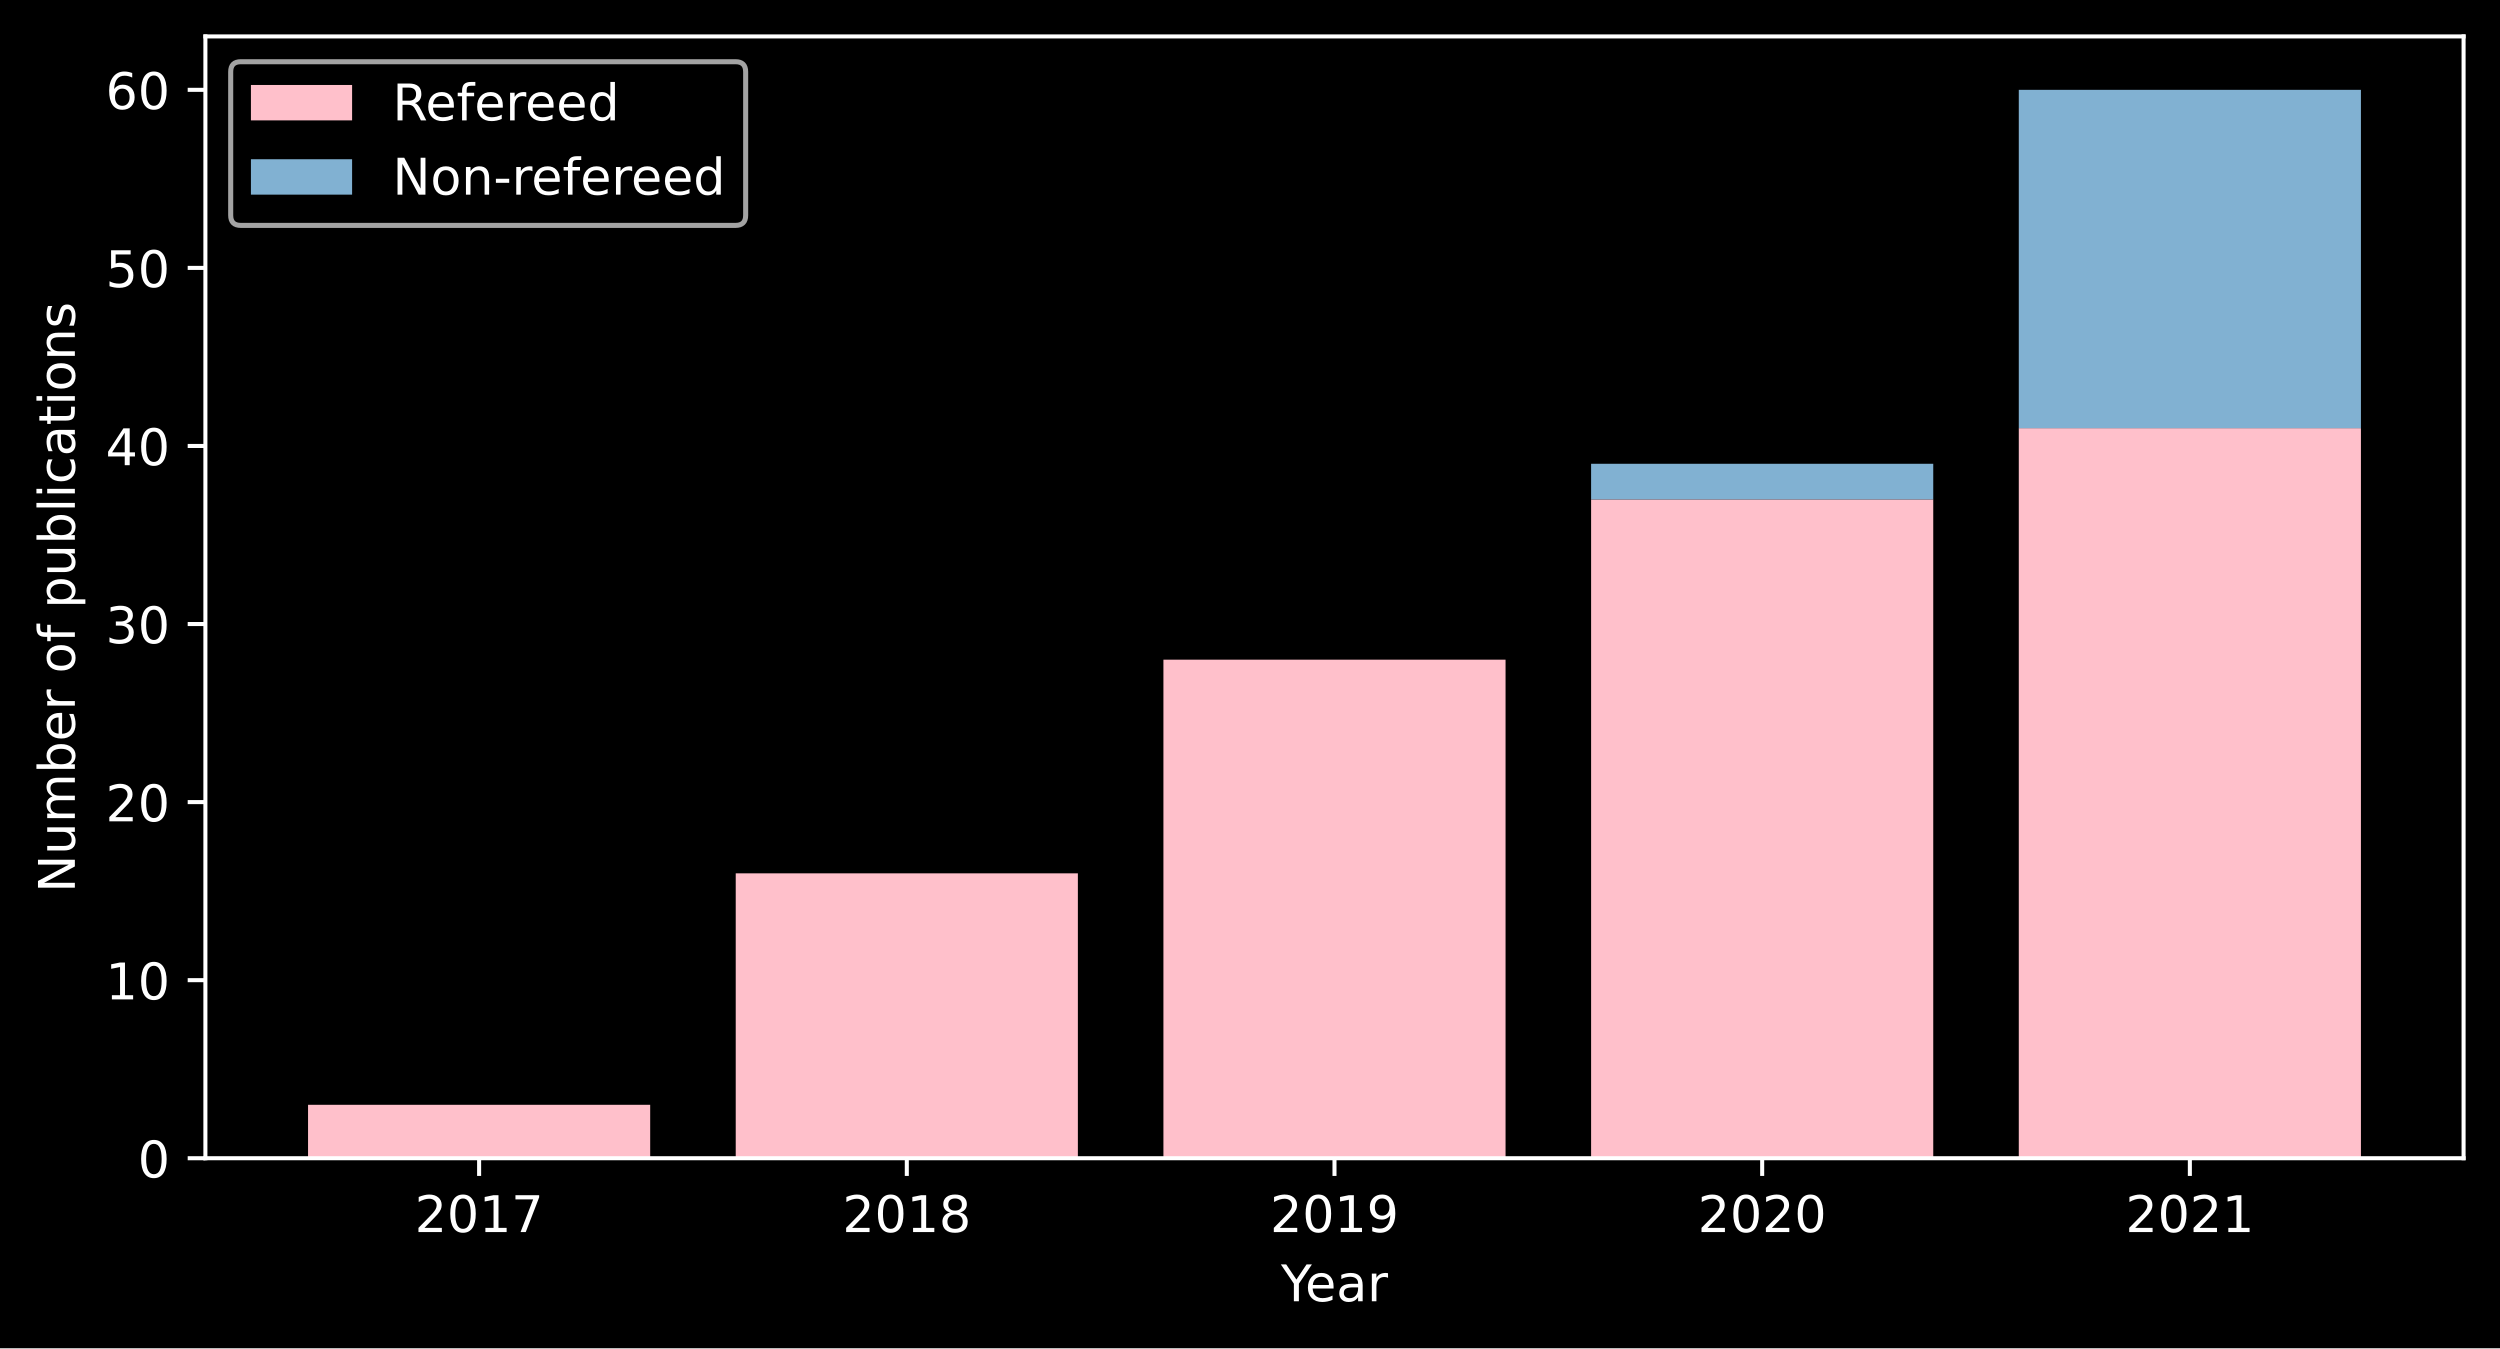
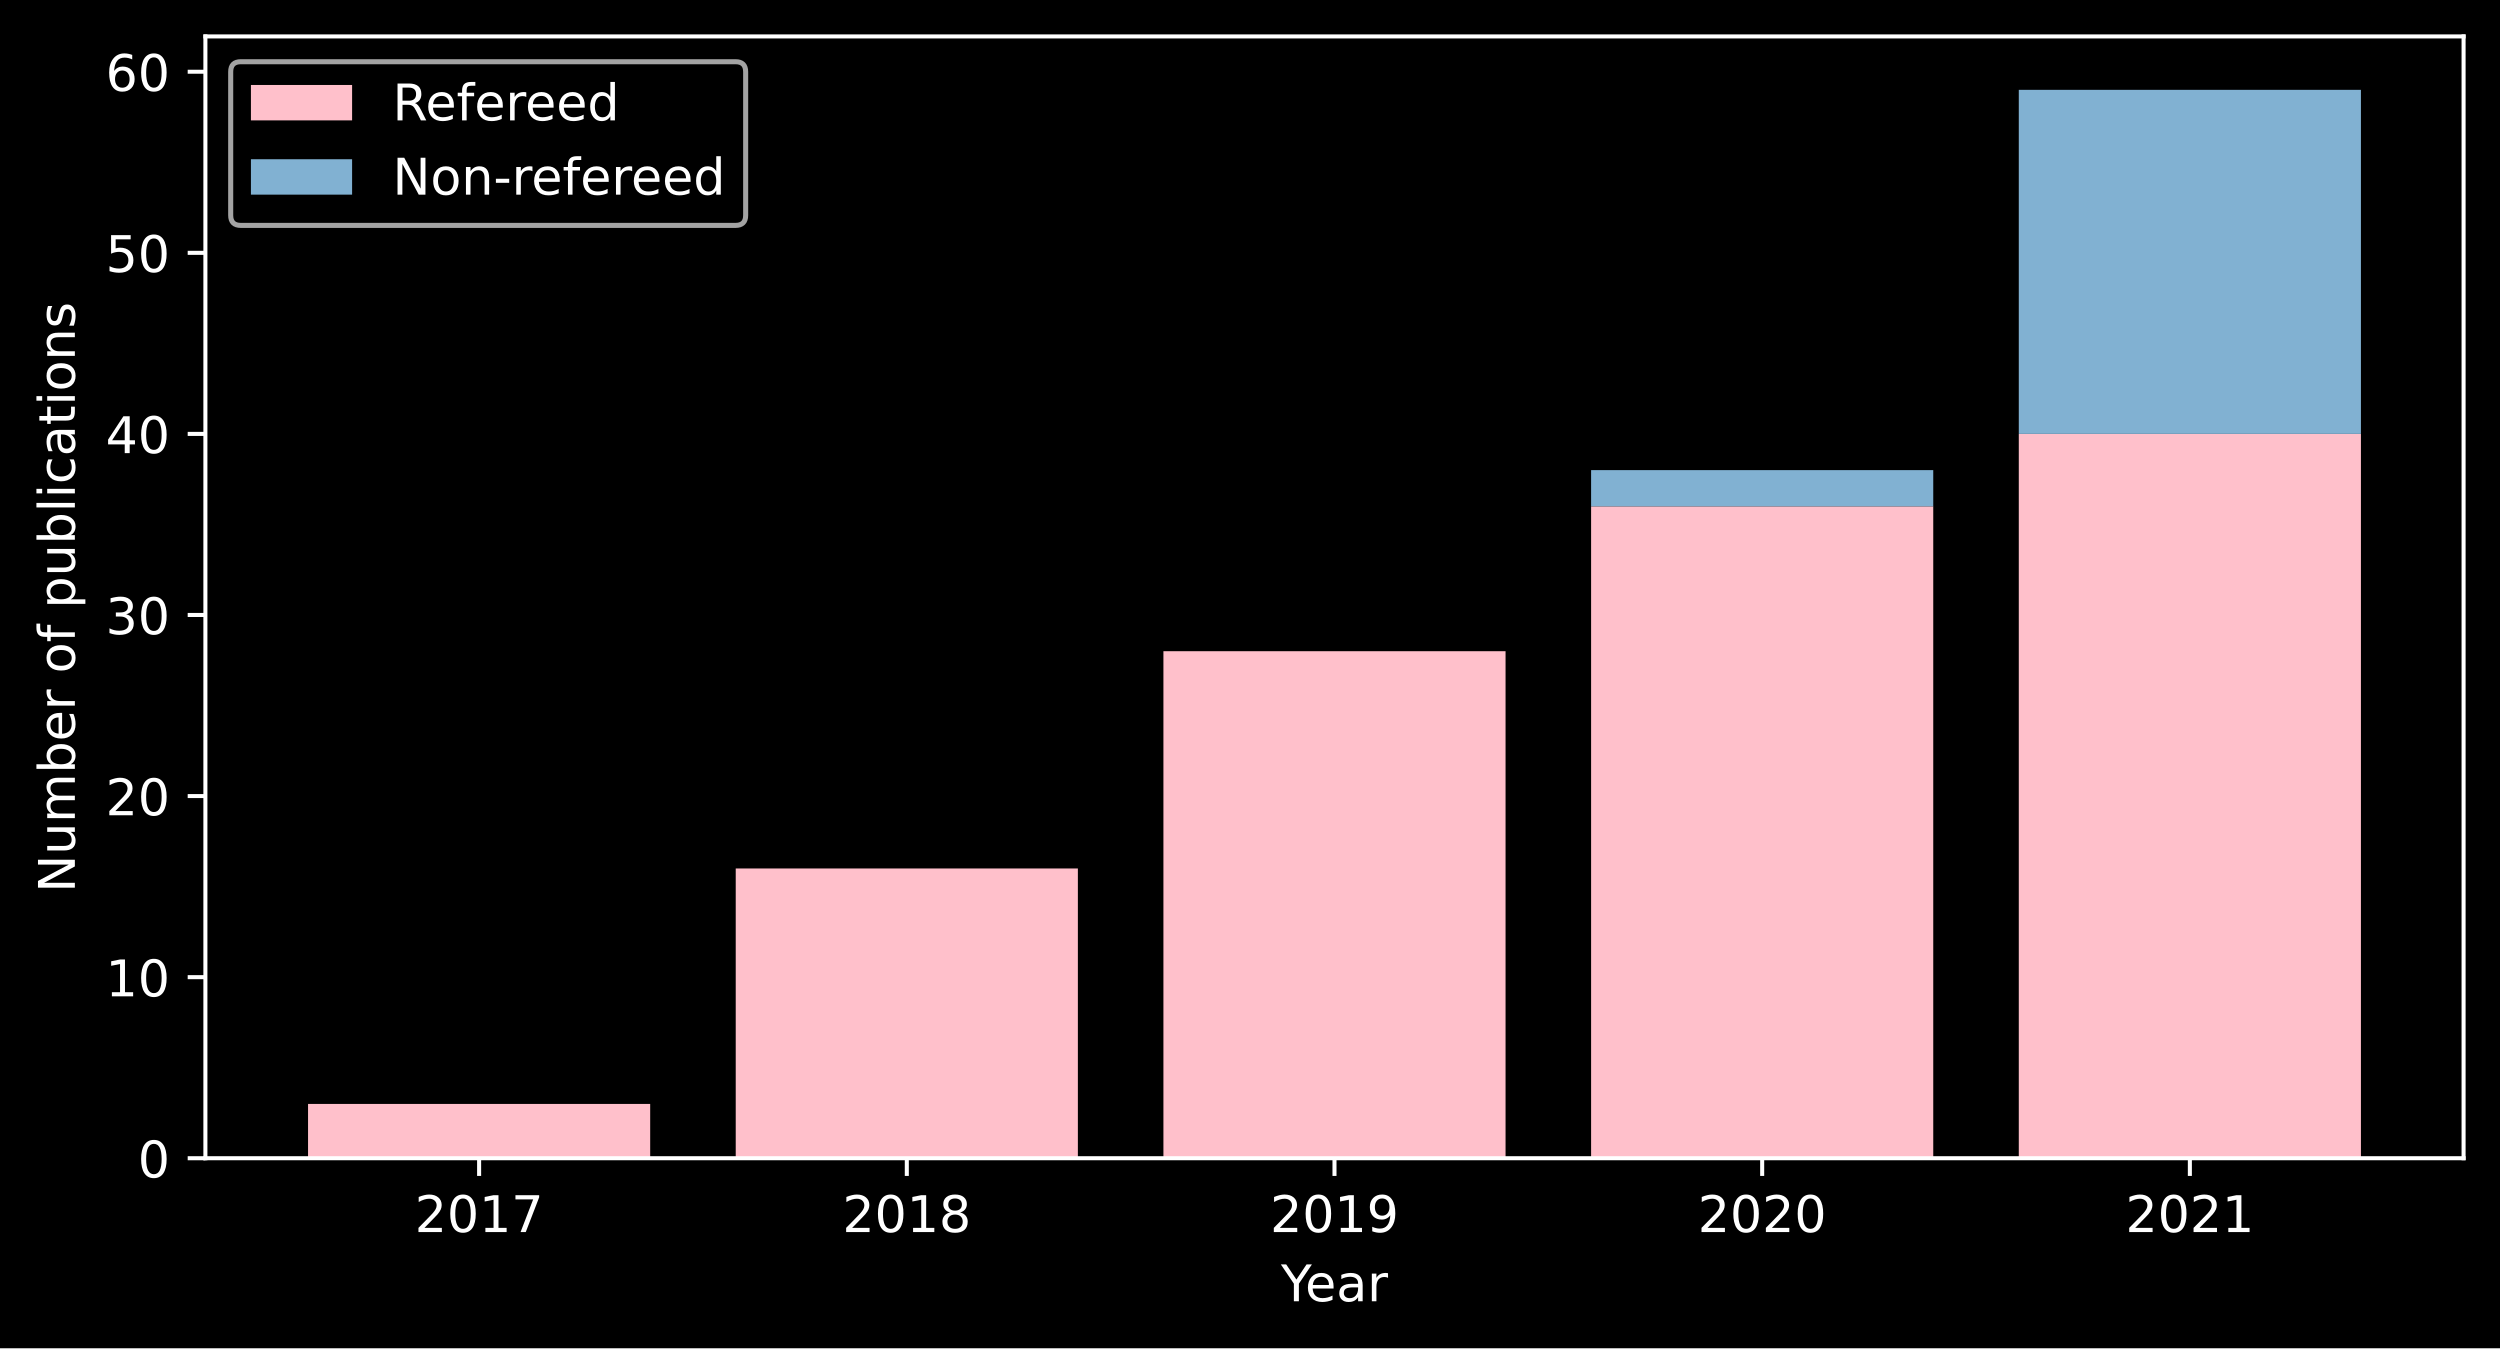
<svg xmlns="http://www.w3.org/2000/svg" xmlns:xlink="http://www.w3.org/1999/xlink" height="266.516pt" version="1.1" viewBox="0 0 494.203 266.516" width="494.203pt">
  <defs>
    <style type="text/css">*{stroke-linecap:butt;stroke-linejoin:round;}</style>
  </defs>
  <g id="figure_1">
    <g id="patch_1">
      <path d="M 0 266.516  L 494.203 266.516  L 494.203 0  L 0 0  z " />
    </g>
    <g id="axes_1">
      <g id="patch_2">
        <path d="M 40.603 228.96  L 487.003 228.96  L 487.003 7.2  L 40.603 7.2  z " />
      </g>
      <g id="patch_3">
-         <path clip-path="url(#pf8d1d2a782)" d="M 399.076 228.96  L 466.712 228.96  L 466.712 84.64  L 399.076 84.64  z " style="fill:#ffc0cb;" />
+         <path clip-path="url(#pd760574dc8)" d="M 399.076 228.96  L 466.712 228.96  L 466.712 85.774  L 399.076 85.774  z " style="fill:#ffc0cb;" />
      </g>
      <g id="patch_4">
-         <path clip-path="url(#pf8d1d2a782)" d="M 314.53 228.96  L 382.167 228.96  L 382.167 98.72  L 314.53 98.72  z " style="fill:#ffc0cb;" />
+         <path clip-path="url(#pd760574dc8)" d="M 314.53 228.96  L 382.167 228.96  L 382.167 100.092  L 314.53 100.092  z " style="fill:#ffc0cb;" />
      </g>
      <g id="patch_5">
-         <path clip-path="url(#pf8d1d2a782)" d="M 229.985 228.96  L 297.621 228.96  L 297.621 130.4  L 229.985 130.4  z " style="fill:#ffc0cb;" />
+         <path clip-path="url(#pd760574dc8)" d="M 229.985 228.96  L 297.621 228.96  L 297.621 128.729  L 229.985 128.729  z " style="fill:#ffc0cb;" />
      </g>
      <g id="patch_6">
-         <path clip-path="url(#pf8d1d2a782)" d="M 145.439 228.96  L 213.076 228.96  L 213.076 172.64  L 145.439 172.64  z " style="fill:#ffc0cb;" />
+         <path clip-path="url(#pd760574dc8)" d="M 145.439 228.96  L 213.076 228.96  L 213.076 171.685  L 145.439 171.685  z " style="fill:#ffc0cb;" />
      </g>
      <g id="patch_7">
-         <path clip-path="url(#pf8d1d2a782)" d="M 60.894 228.96  L 128.53 228.96  L 128.53 218.4  L 60.894 218.4  z " style="fill:#ffc0cb;" />
+         <path clip-path="url(#pd760574dc8)" d="M 60.894 228.96  L 128.53 228.96  L 128.53 218.221  L 60.894 218.221  z " style="fill:#ffc0cb;" />
      </g>
      <g id="patch_8">
-         <path clip-path="url(#pf8d1d2a782)" d="M 399.076 84.64  L 466.712 84.64  L 466.712 17.76  L 399.076 17.76  z " style="fill:#81b1d2;" />
+         <path clip-path="url(#pd760574dc8)" d="M 399.076 85.774  L 466.712 85.774  L 466.712 17.76  L 399.076 17.76  z " style="fill:#81b1d2;" />
      </g>
      <g id="patch_9">
-         <path clip-path="url(#pf8d1d2a782)" d="M 314.53 98.72  L 382.167 98.72  L 382.167 91.68  L 314.53 91.68  z " style="fill:#81b1d2;" />
+         <path clip-path="url(#pd760574dc8)" d="M 314.53 100.092  L 382.167 100.092  L 382.167 92.933  L 314.53 92.933  z " style="fill:#81b1d2;" />
      </g>
      <g id="patch_10">
-         <path clip-path="url(#pf8d1d2a782)" d="M 229.985 130.4  L 297.621 130.4  L 297.621 130.4  L 229.985 130.4  z " style="fill:#81b1d2;" />
+         <path clip-path="url(#pd760574dc8)" d="M 229.985 128.729  L 297.621 128.729  L 297.621 128.729  L 229.985 128.729  z " style="fill:#81b1d2;" />
      </g>
      <g id="patch_11">
-         <path clip-path="url(#pf8d1d2a782)" d="M 145.439 172.64  L 213.076 172.64  L 213.076 172.64  L 145.439 172.64  z " style="fill:#81b1d2;" />
+         <path clip-path="url(#pd760574dc8)" d="M 145.439 171.685  L 213.076 171.685  L 213.076 171.685  L 145.439 171.685  z " style="fill:#81b1d2;" />
      </g>
      <g id="patch_12">
-         <path clip-path="url(#pf8d1d2a782)" d="M 60.894 218.4  L 128.53 218.4  L 128.53 218.4  L 60.894 218.4  z " style="fill:#81b1d2;" />
+         <path clip-path="url(#pd760574dc8)" d="M 60.894 218.221  L 128.53 218.221  L 128.53 218.221  L 60.894 218.221  z " style="fill:#81b1d2;" />
      </g>
      <g id="matplotlib.axis_1">
        <g id="xtick_1">
          <g id="line2d_1">
            <defs>
-               <path d="M 0 0  L 0 3.5  " id="m356e8d6ac3" style="stroke:#ffffff;stroke-width:0.8;" />
-             </defs>
-             <g>
-               <use style="fill:#ffffff;stroke:#ffffff;stroke-width:0.8;" x="432.894" xlink:href="#m356e8d6ac3" y="228.96" />
+               <path d="M 0 0  L 0 3.5  " id="mafb4cfff5d" style="stroke:#ffffff;stroke-width:0.8;" />
+             </defs>
+             <g>
+               <use style="fill:#ffffff;stroke:#ffffff;stroke-width:0.8;" x="432.894" xlink:href="#mafb4cfff5d" y="228.96" />
            </g>
          </g>
          <g id="text_1">
            <g style="fill:#ffffff;" transform="translate(420.169 243.5584)scale(0.1 -0.1)">
              <defs>
                <path d="M 1228 531  L 3431 531  L 3431 0  L 469 0  L 469 531  Q 828 903 1448 1529  Q 2069 2156 2228 2338  Q 2531 2678 2651 2914  Q 2772 3150 2772 3378  Q 2772 3750 2511 3984  Q 2250 4219 1831 4219  Q 1534 4219 1204 4116  Q 875 4013 500 3803  L 500 4441  Q 881 4594 1212 4672  Q 1544 4750 1819 4750  Q 2544 4750 2975 4387  Q 3406 4025 3406 3419  Q 3406 3131 3298 2873  Q 3191 2616 2906 2266  Q 2828 2175 2409 1742  Q 1991 1309 1228 531  z " id="DejaVuSans-32" transform="scale(0.015625)" />
                <path d="M 2034 4250  Q 1547 4250 1301 3770  Q 1056 3291 1056 2328  Q 1056 1369 1301 889  Q 1547 409 2034 409  Q 2525 409 2770 889  Q 3016 1369 3016 2328  Q 3016 3291 2770 3770  Q 2525 4250 2034 4250  z M 2034 4750  Q 2819 4750 3233 4129  Q 3647 3509 3647 2328  Q 3647 1150 3233 529  Q 2819 -91 2034 -91  Q 1250 -91 836 529  Q 422 1150 422 2328  Q 422 3509 836 4129  Q 1250 4750 2034 4750  z " id="DejaVuSans-30" transform="scale(0.015625)" />
                <path d="M 794 531  L 1825 531  L 1825 4091  L 703 3866  L 703 4441  L 1819 4666  L 2450 4666  L 2450 531  L 3481 531  L 3481 0  L 794 0  L 794 531  z " id="DejaVuSans-31" transform="scale(0.015625)" />
              </defs>
              <use xlink:href="#DejaVuSans-32" />
              <use x="63.623" xlink:href="#DejaVuSans-30" />
              <use x="127.246" xlink:href="#DejaVuSans-32" />
              <use x="190.869" xlink:href="#DejaVuSans-31" />
            </g>
          </g>
        </g>
        <g id="xtick_2">
          <g id="line2d_2">
            <g>
-               <use style="fill:#ffffff;stroke:#ffffff;stroke-width:0.8;" x="348.349" xlink:href="#m356e8d6ac3" y="228.96" />
+               <use style="fill:#ffffff;stroke:#ffffff;stroke-width:0.8;" x="348.349" xlink:href="#mafb4cfff5d" y="228.96" />
            </g>
          </g>
          <g id="text_2">
            <g style="fill:#ffffff;" transform="translate(335.6236 243.5584)scale(0.1 -0.1)">
              <use xlink:href="#DejaVuSans-32" />
              <use x="63.623" xlink:href="#DejaVuSans-30" />
              <use x="127.246" xlink:href="#DejaVuSans-32" />
              <use x="190.869" xlink:href="#DejaVuSans-30" />
            </g>
          </g>
        </g>
        <g id="xtick_3">
          <g id="line2d_3">
            <g>
-               <use style="fill:#ffffff;stroke:#ffffff;stroke-width:0.8;" x="263.803" xlink:href="#m356e8d6ac3" y="228.96" />
+               <use style="fill:#ffffff;stroke:#ffffff;stroke-width:0.8;" x="263.803" xlink:href="#mafb4cfff5d" y="228.96" />
            </g>
          </g>
          <g id="text_3">
            <g style="fill:#ffffff;" transform="translate(251.0781 243.5584)scale(0.1 -0.1)">
              <defs>
                <path d="M 703 97  L 703 672  Q 941 559 1184 500  Q 1428 441 1663 441  Q 2288 441 2617 861  Q 2947 1281 2994 2138  Q 2813 1869 2534 1725  Q 2256 1581 1919 1581  Q 1219 1581 811 2004  Q 403 2428 403 3163  Q 403 3881 828 4315  Q 1253 4750 1959 4750  Q 2769 4750 3195 4129  Q 3622 3509 3622 2328  Q 3622 1225 3098 567  Q 2575 -91 1691 -91  Q 1453 -91 1209 -44  Q 966 3 703 97  z M 1959 2075  Q 2384 2075 2632 2365  Q 2881 2656 2881 3163  Q 2881 3666 2632 3958  Q 2384 4250 1959 4250  Q 1534 4250 1286 3958  Q 1038 3666 1038 3163  Q 1038 2656 1286 2365  Q 1534 2075 1959 2075  z " id="DejaVuSans-39" transform="scale(0.015625)" />
              </defs>
              <use xlink:href="#DejaVuSans-32" />
              <use x="63.623" xlink:href="#DejaVuSans-30" />
              <use x="127.246" xlink:href="#DejaVuSans-31" />
              <use x="190.869" xlink:href="#DejaVuSans-39" />
            </g>
          </g>
        </g>
        <g id="xtick_4">
          <g id="line2d_4">
            <g>
-               <use style="fill:#ffffff;stroke:#ffffff;stroke-width:0.8;" x="179.258" xlink:href="#m356e8d6ac3" y="228.96" />
+               <use style="fill:#ffffff;stroke:#ffffff;stroke-width:0.8;" x="179.258" xlink:href="#mafb4cfff5d" y="228.96" />
            </g>
          </g>
          <g id="text_4">
            <g style="fill:#ffffff;" transform="translate(166.5327 243.5584)scale(0.1 -0.1)">
              <defs>
                <path d="M 2034 2216  Q 1584 2216 1326 1975  Q 1069 1734 1069 1313  Q 1069 891 1326 650  Q 1584 409 2034 409  Q 2484 409 2743 651  Q 3003 894 3003 1313  Q 3003 1734 2745 1975  Q 2488 2216 2034 2216  z M 1403 2484  Q 997 2584 770 2862  Q 544 3141 544 3541  Q 544 4100 942 4425  Q 1341 4750 2034 4750  Q 2731 4750 3128 4425  Q 3525 4100 3525 3541  Q 3525 3141 3298 2862  Q 3072 2584 2669 2484  Q 3125 2378 3379 2068  Q 3634 1759 3634 1313  Q 3634 634 3220 271  Q 2806 -91 2034 -91  Q 1263 -91 848 271  Q 434 634 434 1313  Q 434 1759 690 2068  Q 947 2378 1403 2484  z M 1172 3481  Q 1172 3119 1398 2916  Q 1625 2713 2034 2713  Q 2441 2713 2670 2916  Q 2900 3119 2900 3481  Q 2900 3844 2670 4047  Q 2441 4250 2034 4250  Q 1625 4250 1398 4047  Q 1172 3844 1172 3481  z " id="DejaVuSans-38" transform="scale(0.015625)" />
              </defs>
              <use xlink:href="#DejaVuSans-32" />
              <use x="63.623" xlink:href="#DejaVuSans-30" />
              <use x="127.246" xlink:href="#DejaVuSans-31" />
              <use x="190.869" xlink:href="#DejaVuSans-38" />
            </g>
          </g>
        </g>
        <g id="xtick_5">
          <g id="line2d_5">
            <g>
-               <use style="fill:#ffffff;stroke:#ffffff;stroke-width:0.8;" x="94.712" xlink:href="#m356e8d6ac3" y="228.96" />
+               <use style="fill:#ffffff;stroke:#ffffff;stroke-width:0.8;" x="94.712" xlink:href="#mafb4cfff5d" y="228.96" />
            </g>
          </g>
          <g id="text_5">
            <g style="fill:#ffffff;" transform="translate(81.98722 243.5584)scale(0.1 -0.1)">
              <defs>
                <path d="M 525 4666  L 3525 4666  L 3525 4397  L 1831 0  L 1172 0  L 2766 4134  L 525 4134  L 525 4666  z " id="DejaVuSans-37" transform="scale(0.015625)" />
              </defs>
              <use xlink:href="#DejaVuSans-32" />
              <use x="63.623" xlink:href="#DejaVuSans-30" />
              <use x="127.246" xlink:href="#DejaVuSans-31" />
              <use x="190.869" xlink:href="#DejaVuSans-37" />
            </g>
          </g>
        </g>
        <g id="text_6">
          <g style="fill:#ffffff;" transform="translate(253.2156 257.2366)scale(0.1 -0.1)">
            <defs>
              <path d="M -13 4666  L 666 4666  L 1959 2747  L 3244 4666  L 3922 4666  L 2272 2222  L 2272 0  L 1638 0  L 1638 2222  L -13 4666  z " id="DejaVuSans-59" transform="scale(0.015625)" />
              <path d="M 3597 1894  L 3597 1613  L 953 1613  Q 991 1019 1311 708  Q 1631 397 2203 397  Q 2534 397 2845 478  Q 3156 559 3463 722  L 3463 178  Q 3153 47 2828 -22  Q 2503 -91 2169 -91  Q 1331 -91 842 396  Q 353 884 353 1716  Q 353 2575 817 3079  Q 1281 3584 2069 3584  Q 2775 3584 3186 3129  Q 3597 2675 3597 1894  z M 3022 2063  Q 3016 2534 2758 2815  Q 2500 3097 2075 3097  Q 1594 3097 1305 2825  Q 1016 2553 972 2059  L 3022 2063  z " id="DejaVuSans-65" transform="scale(0.015625)" />
              <path d="M 2194 1759  Q 1497 1759 1228 1600  Q 959 1441 959 1056  Q 959 750 1161 570  Q 1363 391 1709 391  Q 2188 391 2477 730  Q 2766 1069 2766 1631  L 2766 1759  L 2194 1759  z M 3341 1997  L 3341 0  L 2766 0  L 2766 531  Q 2569 213 2275 61  Q 1981 -91 1556 -91  Q 1019 -91 701 211  Q 384 513 384 1019  Q 384 1609 779 1909  Q 1175 2209 1959 2209  L 2766 2209  L 2766 2266  Q 2766 2663 2505 2880  Q 2244 3097 1772 3097  Q 1472 3097 1187 3025  Q 903 2953 641 2809  L 641 3341  Q 956 3463 1253 3523  Q 1550 3584 1831 3584  Q 2591 3584 2966 3190  Q 3341 2797 3341 1997  z " id="DejaVuSans-61" transform="scale(0.015625)" />
              <path d="M 2631 2963  Q 2534 3019 2420 3045  Q 2306 3072 2169 3072  Q 1681 3072 1420 2755  Q 1159 2438 1159 1844  L 1159 0  L 581 0  L 581 3500  L 1159 3500  L 1159 2956  Q 1341 3275 1631 3429  Q 1922 3584 2338 3584  Q 2397 3584 2469 3576  Q 2541 3569 2628 3553  L 2631 2963  z " id="DejaVuSans-72" transform="scale(0.015625)" />
            </defs>
            <use xlink:href="#DejaVuSans-59" />
            <use x="47.834" xlink:href="#DejaVuSans-65" />
            <use x="109.357" xlink:href="#DejaVuSans-61" />
            <use x="170.637" xlink:href="#DejaVuSans-72" />
          </g>
        </g>
      </g>
      <g id="matplotlib.axis_2">
        <g id="ytick_1">
          <g id="line2d_6">
            <defs>
-               <path d="M 0 0  L -3.5 0  " id="md3ca3f2af1" style="stroke:#ffffff;stroke-width:0.8;" />
-             </defs>
-             <g>
-               <use style="fill:#ffffff;stroke:#ffffff;stroke-width:0.8;" x="40.603" xlink:href="#md3ca3f2af1" y="228.96" />
+               <path d="M 0 0  L -3.5 0  " id="meb10052b84" style="stroke:#ffffff;stroke-width:0.8;" />
+             </defs>
+             <g>
+               <use style="fill:#ffffff;stroke:#ffffff;stroke-width:0.8;" x="40.603" xlink:href="#meb10052b84" y="228.96" />
            </g>
          </g>
          <g id="text_7">
            <g style="fill:#ffffff;" transform="translate(27.24063 232.7592)scale(0.1 -0.1)">
              <use xlink:href="#DejaVuSans-30" />
            </g>
          </g>
        </g>
        <g id="ytick_2">
          <g id="line2d_7">
            <g>
-               <use style="fill:#ffffff;stroke:#ffffff;stroke-width:0.8;" x="40.603" xlink:href="#md3ca3f2af1" y="193.76" />
+               <use style="fill:#ffffff;stroke:#ffffff;stroke-width:0.8;" x="40.603" xlink:href="#meb10052b84" y="193.163" />
            </g>
          </g>
          <g id="text_8">
-             <g style="fill:#ffffff;" transform="translate(20.87813 197.5592)scale(0.1 -0.1)">
+             <g style="fill:#ffffff;" transform="translate(20.87813 196.9626)scale(0.1 -0.1)">
              <use xlink:href="#DejaVuSans-31" />
              <use x="63.623" xlink:href="#DejaVuSans-30" />
            </g>
          </g>
        </g>
        <g id="ytick_3">
          <g id="line2d_8">
            <g>
-               <use style="fill:#ffffff;stroke:#ffffff;stroke-width:0.8;" x="40.603" xlink:href="#md3ca3f2af1" y="158.56" />
+               <use style="fill:#ffffff;stroke:#ffffff;stroke-width:0.8;" x="40.603" xlink:href="#meb10052b84" y="157.367" />
            </g>
          </g>
          <g id="text_9">
-             <g style="fill:#ffffff;" transform="translate(20.87813 162.3592)scale(0.1 -0.1)">
+             <g style="fill:#ffffff;" transform="translate(20.87813 161.166)scale(0.1 -0.1)">
              <use xlink:href="#DejaVuSans-32" />
              <use x="63.623" xlink:href="#DejaVuSans-30" />
            </g>
          </g>
        </g>
        <g id="ytick_4">
          <g id="line2d_9">
            <g>
-               <use style="fill:#ffffff;stroke:#ffffff;stroke-width:0.8;" x="40.603" xlink:href="#md3ca3f2af1" y="123.36" />
+               <use style="fill:#ffffff;stroke:#ffffff;stroke-width:0.8;" x="40.603" xlink:href="#meb10052b84" y="121.57" />
            </g>
          </g>
          <g id="text_10">
-             <g style="fill:#ffffff;" transform="translate(20.87813 127.1592)scale(0.1 -0.1)">
+             <g style="fill:#ffffff;" transform="translate(20.87813 125.3694)scale(0.1 -0.1)">
              <defs>
                <path d="M 2597 2516  Q 3050 2419 3304 2112  Q 3559 1806 3559 1356  Q 3559 666 3084 287  Q 2609 -91 1734 -91  Q 1441 -91 1130 -33  Q 819 25 488 141  L 488 750  Q 750 597 1062 519  Q 1375 441 1716 441  Q 2309 441 2620 675  Q 2931 909 2931 1356  Q 2931 1769 2642 2001  Q 2353 2234 1838 2234  L 1294 2234  L 1294 2753  L 1863 2753  Q 2328 2753 2575 2939  Q 2822 3125 2822 3475  Q 2822 3834 2567 4026  Q 2313 4219 1838 4219  Q 1578 4219 1281 4162  Q 984 4106 628 3988  L 628 4550  Q 988 4650 1302 4700  Q 1616 4750 1894 4750  Q 2613 4750 3031 4423  Q 3450 4097 3450 3541  Q 3450 3153 3228 2886  Q 3006 2619 2597 2516  z " id="DejaVuSans-33" transform="scale(0.015625)" />
              </defs>
              <use xlink:href="#DejaVuSans-33" />
              <use x="63.623" xlink:href="#DejaVuSans-30" />
            </g>
          </g>
        </g>
        <g id="ytick_5">
          <g id="line2d_10">
            <g>
-               <use style="fill:#ffffff;stroke:#ffffff;stroke-width:0.8;" x="40.603" xlink:href="#md3ca3f2af1" y="88.16" />
+               <use style="fill:#ffffff;stroke:#ffffff;stroke-width:0.8;" x="40.603" xlink:href="#meb10052b84" y="85.774" />
            </g>
          </g>
          <g id="text_11">
-             <g style="fill:#ffffff;" transform="translate(20.87813 91.95922)scale(0.1 -0.1)">
+             <g style="fill:#ffffff;" transform="translate(20.87813 89.57278)scale(0.1 -0.1)">
              <defs>
                <path d="M 2419 4116  L 825 1625  L 2419 1625  L 2419 4116  z M 2253 4666  L 3047 4666  L 3047 1625  L 3713 1625  L 3713 1100  L 3047 1100  L 3047 0  L 2419 0  L 2419 1100  L 313 1100  L 313 1709  L 2253 4666  z " id="DejaVuSans-34" transform="scale(0.015625)" />
              </defs>
              <use xlink:href="#DejaVuSans-34" />
              <use x="63.623" xlink:href="#DejaVuSans-30" />
            </g>
          </g>
        </g>
        <g id="ytick_6">
          <g id="line2d_11">
            <g>
-               <use style="fill:#ffffff;stroke:#ffffff;stroke-width:0.8;" x="40.603" xlink:href="#md3ca3f2af1" y="52.96" />
+               <use style="fill:#ffffff;stroke:#ffffff;stroke-width:0.8;" x="40.603" xlink:href="#meb10052b84" y="49.977" />
            </g>
          </g>
          <g id="text_12">
-             <g style="fill:#ffffff;" transform="translate(20.87813 56.75922)scale(0.1 -0.1)">
+             <g style="fill:#ffffff;" transform="translate(20.87813 53.77617)scale(0.1 -0.1)">
              <defs>
                <path d="M 691 4666  L 3169 4666  L 3169 4134  L 1269 4134  L 1269 2991  Q 1406 3038 1543 3061  Q 1681 3084 1819 3084  Q 2600 3084 3056 2656  Q 3513 2228 3513 1497  Q 3513 744 3044 326  Q 2575 -91 1722 -91  Q 1428 -91 1123 -41  Q 819 9 494 109  L 494 744  Q 775 591 1075 516  Q 1375 441 1709 441  Q 2250 441 2565 725  Q 2881 1009 2881 1497  Q 2881 1984 2565 2268  Q 2250 2553 1709 2553  Q 1456 2553 1204 2497  Q 953 2441 691 2322  L 691 4666  z " id="DejaVuSans-35" transform="scale(0.015625)" />
              </defs>
              <use xlink:href="#DejaVuSans-35" />
              <use x="63.623" xlink:href="#DejaVuSans-30" />
            </g>
          </g>
        </g>
        <g id="ytick_7">
          <g id="line2d_12">
            <g>
-               <use style="fill:#ffffff;stroke:#ffffff;stroke-width:0.8;" x="40.603" xlink:href="#md3ca3f2af1" y="17.76" />
+               <use style="fill:#ffffff;stroke:#ffffff;stroke-width:0.8;" x="40.603" xlink:href="#meb10052b84" y="14.18" />
            </g>
          </g>
          <g id="text_13">
-             <g style="fill:#ffffff;" transform="translate(20.87813 21.55922)scale(0.1 -0.1)">
+             <g style="fill:#ffffff;" transform="translate(20.87813 17.97956)scale(0.1 -0.1)">
              <defs>
                <path d="M 2113 2584  Q 1688 2584 1439 2293  Q 1191 2003 1191 1497  Q 1191 994 1439 701  Q 1688 409 2113 409  Q 2538 409 2786 701  Q 3034 994 3034 1497  Q 3034 2003 2786 2293  Q 2538 2584 2113 2584  z M 3366 4563  L 3366 3988  Q 3128 4100 2886 4159  Q 2644 4219 2406 4219  Q 1781 4219 1451 3797  Q 1122 3375 1075 2522  Q 1259 2794 1537 2939  Q 1816 3084 2150 3084  Q 2853 3084 3261 2657  Q 3669 2231 3669 1497  Q 3669 778 3244 343  Q 2819 -91 2113 -91  Q 1303 -91 875 529  Q 447 1150 447 2328  Q 447 3434 972 4092  Q 1497 4750 2381 4750  Q 2619 4750 2861 4703  Q 3103 4656 3366 4563  z " id="DejaVuSans-36" transform="scale(0.015625)" />
              </defs>
              <use xlink:href="#DejaVuSans-36" />
              <use x="63.623" xlink:href="#DejaVuSans-30" />
            </g>
          </g>
        </g>
        <g id="text_14">
          <g style="fill:#ffffff;" transform="translate(14.79844 176.4542)rotate(-90)scale(0.1 -0.1)">
            <defs>
              <path d="M 628 4666  L 1478 4666  L 3547 763  L 3547 4666  L 4159 4666  L 4159 0  L 3309 0  L 1241 3903  L 1241 0  L 628 0  L 628 4666  z " id="DejaVuSans-4e" transform="scale(0.015625)" />
              <path d="M 544 1381  L 544 3500  L 1119 3500  L 1119 1403  Q 1119 906 1312 657  Q 1506 409 1894 409  Q 2359 409 2629 706  Q 2900 1003 2900 1516  L 2900 3500  L 3475 3500  L 3475 0  L 2900 0  L 2900 538  Q 2691 219 2414 64  Q 2138 -91 1772 -91  Q 1169 -91 856 284  Q 544 659 544 1381  z M 1991 3584  L 1991 3584  z " id="DejaVuSans-75" transform="scale(0.015625)" />
              <path d="M 3328 2828  Q 3544 3216 3844 3400  Q 4144 3584 4550 3584  Q 5097 3584 5394 3201  Q 5691 2819 5691 2113  L 5691 0  L 5113 0  L 5113 2094  Q 5113 2597 4934 2840  Q 4756 3084 4391 3084  Q 3944 3084 3684 2787  Q 3425 2491 3425 1978  L 3425 0  L 2847 0  L 2847 2094  Q 2847 2600 2669 2842  Q 2491 3084 2119 3084  Q 1678 3084 1418 2786  Q 1159 2488 1159 1978  L 1159 0  L 581 0  L 581 3500  L 1159 3500  L 1159 2956  Q 1356 3278 1631 3431  Q 1906 3584 2284 3584  Q 2666 3584 2933 3390  Q 3200 3197 3328 2828  z " id="DejaVuSans-6d" transform="scale(0.015625)" />
              <path d="M 3116 1747  Q 3116 2381 2855 2742  Q 2594 3103 2138 3103  Q 1681 3103 1420 2742  Q 1159 2381 1159 1747  Q 1159 1113 1420 752  Q 1681 391 2138 391  Q 2594 391 2855 752  Q 3116 1113 3116 1747  z M 1159 2969  Q 1341 3281 1617 3432  Q 1894 3584 2278 3584  Q 2916 3584 3314 3078  Q 3713 2572 3713 1747  Q 3713 922 3314 415  Q 2916 -91 2278 -91  Q 1894 -91 1617 61  Q 1341 213 1159 525  L 1159 0  L 581 0  L 581 4863  L 1159 4863  L 1159 2969  z " id="DejaVuSans-62" transform="scale(0.015625)" />
              <path id="DejaVuSans-20" transform="scale(0.015625)" />
              <path d="M 1959 3097  Q 1497 3097 1228 2736  Q 959 2375 959 1747  Q 959 1119 1226 758  Q 1494 397 1959 397  Q 2419 397 2687 759  Q 2956 1122 2956 1747  Q 2956 2369 2687 2733  Q 2419 3097 1959 3097  z M 1959 3584  Q 2709 3584 3137 3096  Q 3566 2609 3566 1747  Q 3566 888 3137 398  Q 2709 -91 1959 -91  Q 1206 -91 779 398  Q 353 888 353 1747  Q 353 2609 779 3096  Q 1206 3584 1959 3584  z " id="DejaVuSans-6f" transform="scale(0.015625)" />
              <path d="M 2375 4863  L 2375 4384  L 1825 4384  Q 1516 4384 1395 4259  Q 1275 4134 1275 3809  L 1275 3500  L 2222 3500  L 2222 3053  L 1275 3053  L 1275 0  L 697 0  L 697 3053  L 147 3053  L 147 3500  L 697 3500  L 697 3744  Q 697 4328 969 4595  Q 1241 4863 1831 4863  L 2375 4863  z " id="DejaVuSans-66" transform="scale(0.015625)" />
              <path d="M 1159 525  L 1159 -1331  L 581 -1331  L 581 3500  L 1159 3500  L 1159 2969  Q 1341 3281 1617 3432  Q 1894 3584 2278 3584  Q 2916 3584 3314 3078  Q 3713 2572 3713 1747  Q 3713 922 3314 415  Q 2916 -91 2278 -91  Q 1894 -91 1617 61  Q 1341 213 1159 525  z M 3116 1747  Q 3116 2381 2855 2742  Q 2594 3103 2138 3103  Q 1681 3103 1420 2742  Q 1159 2381 1159 1747  Q 1159 1113 1420 752  Q 1681 391 2138 391  Q 2594 391 2855 752  Q 3116 1113 3116 1747  z " id="DejaVuSans-70" transform="scale(0.015625)" />
              <path d="M 603 4863  L 1178 4863  L 1178 0  L 603 0  L 603 4863  z " id="DejaVuSans-6c" transform="scale(0.015625)" />
              <path d="M 603 3500  L 1178 3500  L 1178 0  L 603 0  L 603 3500  z M 603 4863  L 1178 4863  L 1178 4134  L 603 4134  L 603 4863  z " id="DejaVuSans-69" transform="scale(0.015625)" />
              <path d="M 3122 3366  L 3122 2828  Q 2878 2963 2633 3030  Q 2388 3097 2138 3097  Q 1578 3097 1268 2742  Q 959 2388 959 1747  Q 959 1106 1268 751  Q 1578 397 2138 397  Q 2388 397 2633 464  Q 2878 531 3122 666  L 3122 134  Q 2881 22 2623 -34  Q 2366 -91 2075 -91  Q 1284 -91 818 406  Q 353 903 353 1747  Q 353 2603 823 3093  Q 1294 3584 2113 3584  Q 2378 3584 2631 3529  Q 2884 3475 3122 3366  z " id="DejaVuSans-63" transform="scale(0.015625)" />
              <path d="M 1172 4494  L 1172 3500  L 2356 3500  L 2356 3053  L 1172 3053  L 1172 1153  Q 1172 725 1289 603  Q 1406 481 1766 481  L 2356 481  L 2356 0  L 1766 0  Q 1100 0 847 248  Q 594 497 594 1153  L 594 3053  L 172 3053  L 172 3500  L 594 3500  L 594 4494  L 1172 4494  z " id="DejaVuSans-74" transform="scale(0.015625)" />
              <path d="M 3513 2113  L 3513 0  L 2938 0  L 2938 2094  Q 2938 2591 2744 2837  Q 2550 3084 2163 3084  Q 1697 3084 1428 2787  Q 1159 2491 1159 1978  L 1159 0  L 581 0  L 581 3500  L 1159 3500  L 1159 2956  Q 1366 3272 1645 3428  Q 1925 3584 2291 3584  Q 2894 3584 3203 3211  Q 3513 2838 3513 2113  z " id="DejaVuSans-6e" transform="scale(0.015625)" />
              <path d="M 2834 3397  L 2834 2853  Q 2591 2978 2328 3040  Q 2066 3103 1784 3103  Q 1356 3103 1142 2972  Q 928 2841 928 2578  Q 928 2378 1081 2264  Q 1234 2150 1697 2047  L 1894 2003  Q 2506 1872 2764 1633  Q 3022 1394 3022 966  Q 3022 478 2636 193  Q 2250 -91 1575 -91  Q 1294 -91 989 -36  Q 684 19 347 128  L 347 722  Q 666 556 975 473  Q 1284 391 1588 391  Q 1994 391 2212 530  Q 2431 669 2431 922  Q 2431 1156 2273 1281  Q 2116 1406 1581 1522  L 1381 1569  Q 847 1681 609 1914  Q 372 2147 372 2553  Q 372 3047 722 3315  Q 1072 3584 1716 3584  Q 2034 3584 2315 3537  Q 2597 3491 2834 3397  z " id="DejaVuSans-73" transform="scale(0.015625)" />
            </defs>
            <use xlink:href="#DejaVuSans-4e" />
            <use x="74.805" xlink:href="#DejaVuSans-75" />
            <use x="138.184" xlink:href="#DejaVuSans-6d" />
            <use x="235.596" xlink:href="#DejaVuSans-62" />
            <use x="299.072" xlink:href="#DejaVuSans-65" />
            <use x="360.596" xlink:href="#DejaVuSans-72" />
            <use x="401.709" xlink:href="#DejaVuSans-20" />
            <use x="433.496" xlink:href="#DejaVuSans-6f" />
            <use x="494.678" xlink:href="#DejaVuSans-66" />
            <use x="529.883" xlink:href="#DejaVuSans-20" />
            <use x="561.67" xlink:href="#DejaVuSans-70" />
            <use x="625.146" xlink:href="#DejaVuSans-75" />
            <use x="688.525" xlink:href="#DejaVuSans-62" />
            <use x="752.002" xlink:href="#DejaVuSans-6c" />
            <use x="779.785" xlink:href="#DejaVuSans-69" />
            <use x="807.568" xlink:href="#DejaVuSans-63" />
            <use x="862.549" xlink:href="#DejaVuSans-61" />
            <use x="923.828" xlink:href="#DejaVuSans-74" />
            <use x="963.037" xlink:href="#DejaVuSans-69" />
            <use x="990.82" xlink:href="#DejaVuSans-6f" />
            <use x="1052.002" xlink:href="#DejaVuSans-6e" />
            <use x="1115.381" xlink:href="#DejaVuSans-73" />
          </g>
        </g>
      </g>
      <g id="patch_13">
        <path d="M 40.603 228.96  L 40.603 7.2  " style="fill:none;stroke:#ffffff;stroke-linecap:square;stroke-linejoin:miter;stroke-width:0.8;" />
      </g>
      <g id="patch_14">
        <path d="M 487.003 228.96  L 487.003 7.2  " style="fill:none;stroke:#ffffff;stroke-linecap:square;stroke-linejoin:miter;stroke-width:0.8;" />
      </g>
      <g id="patch_15">
        <path d="M 40.603 228.96  L 487.003 228.96  " style="fill:none;stroke:#ffffff;stroke-linecap:square;stroke-linejoin:miter;stroke-width:0.8;" />
      </g>
      <g id="patch_16">
        <path d="M 40.603 7.2  L 487.003 7.2  " style="fill:none;stroke:#ffffff;stroke-linecap:square;stroke-linejoin:miter;stroke-width:0.8;" />
      </g>
      <g id="legend_1">
        <g id="patch_17">
          <path d="M 47.603 44.556  L 145.402 44.556  Q 147.402 44.556 147.402 42.556  L 147.402 14.2  Q 147.402 12.2 145.402 12.2  L 47.603 12.2  Q 45.603 12.2 45.603 14.2  L 45.603 42.556  Q 45.603 44.556 47.603 44.556  z " style="opacity:0.8;stroke:#cccccc;stroke-linejoin:miter;" />
        </g>
        <g id="patch_18">
          <path d="M 49.603 23.798  L 69.603 23.798  L 69.603 16.798  L 49.603 16.798  z " style="fill:#ffc0cb;" />
        </g>
        <g id="text_15">
          <g style="fill:#ffffff;" transform="translate(77.60313 23.79844)scale(0.1 -0.1)">
            <defs>
              <path d="M 2841 2188  Q 3044 2119 3236 1894  Q 3428 1669 3622 1275  L 4263 0  L 3584 0  L 2988 1197  Q 2756 1666 2539 1819  Q 2322 1972 1947 1972  L 1259 1972  L 1259 0  L 628 0  L 628 4666  L 2053 4666  Q 2853 4666 3247 4331  Q 3641 3997 3641 3322  Q 3641 2881 3436 2590  Q 3231 2300 2841 2188  z M 1259 4147  L 1259 2491  L 2053 2491  Q 2509 2491 2742 2702  Q 2975 2913 2975 3322  Q 2975 3731 2742 3939  Q 2509 4147 2053 4147  L 1259 4147  z " id="DejaVuSans-52" transform="scale(0.015625)" />
              <path d="M 2906 2969  L 2906 4863  L 3481 4863  L 3481 0  L 2906 0  L 2906 525  Q 2725 213 2448 61  Q 2172 -91 1784 -91  Q 1150 -91 751 415  Q 353 922 353 1747  Q 353 2572 751 3078  Q 1150 3584 1784 3584  Q 2172 3584 2448 3432  Q 2725 3281 2906 2969  z M 947 1747  Q 947 1113 1208 752  Q 1469 391 1925 391  Q 2381 391 2643 752  Q 2906 1113 2906 1747  Q 2906 2381 2643 2742  Q 2381 3103 1925 3103  Q 1469 3103 1208 2742  Q 947 2381 947 1747  z " id="DejaVuSans-64" transform="scale(0.015625)" />
            </defs>
            <use xlink:href="#DejaVuSans-52" />
            <use x="64.982" xlink:href="#DejaVuSans-65" />
            <use x="126.506" xlink:href="#DejaVuSans-66" />
            <use x="161.711" xlink:href="#DejaVuSans-65" />
            <use x="223.234" xlink:href="#DejaVuSans-72" />
            <use x="262.098" xlink:href="#DejaVuSans-65" />
            <use x="323.621" xlink:href="#DejaVuSans-65" />
            <use x="385.145" xlink:href="#DejaVuSans-64" />
          </g>
        </g>
        <g id="patch_19">
          <path d="M 49.603 38.477  L 69.603 38.477  L 69.603 31.477  L 49.603 31.477  z " style="fill:#81b1d2;" />
        </g>
        <g id="text_16">
          <g style="fill:#ffffff;" transform="translate(77.60313 38.47656)scale(0.1 -0.1)">
            <defs>
              <path d="M 313 2009  L 1997 2009  L 1997 1497  L 313 1497  L 313 2009  z " id="DejaVuSans-2d" transform="scale(0.015625)" />
            </defs>
            <use xlink:href="#DejaVuSans-4e" />
            <use x="74.805" xlink:href="#DejaVuSans-6f" />
            <use x="135.986" xlink:href="#DejaVuSans-6e" />
            <use x="199.365" xlink:href="#DejaVuSans-2d" />
            <use x="235.449" xlink:href="#DejaVuSans-72" />
            <use x="274.312" xlink:href="#DejaVuSans-65" />
            <use x="335.836" xlink:href="#DejaVuSans-66" />
            <use x="371.041" xlink:href="#DejaVuSans-65" />
            <use x="432.564" xlink:href="#DejaVuSans-72" />
            <use x="471.428" xlink:href="#DejaVuSans-65" />
            <use x="532.951" xlink:href="#DejaVuSans-65" />
            <use x="594.475" xlink:href="#DejaVuSans-64" />
          </g>
        </g>
      </g>
    </g>
  </g>
  <defs>
-     <clipPath id="pf8d1d2a782">
+     <clipPath id="pd760574dc8">
      <rect height="221.76" width="446.4" x="40.603" y="7.2" />
    </clipPath>
  </defs>
</svg>
